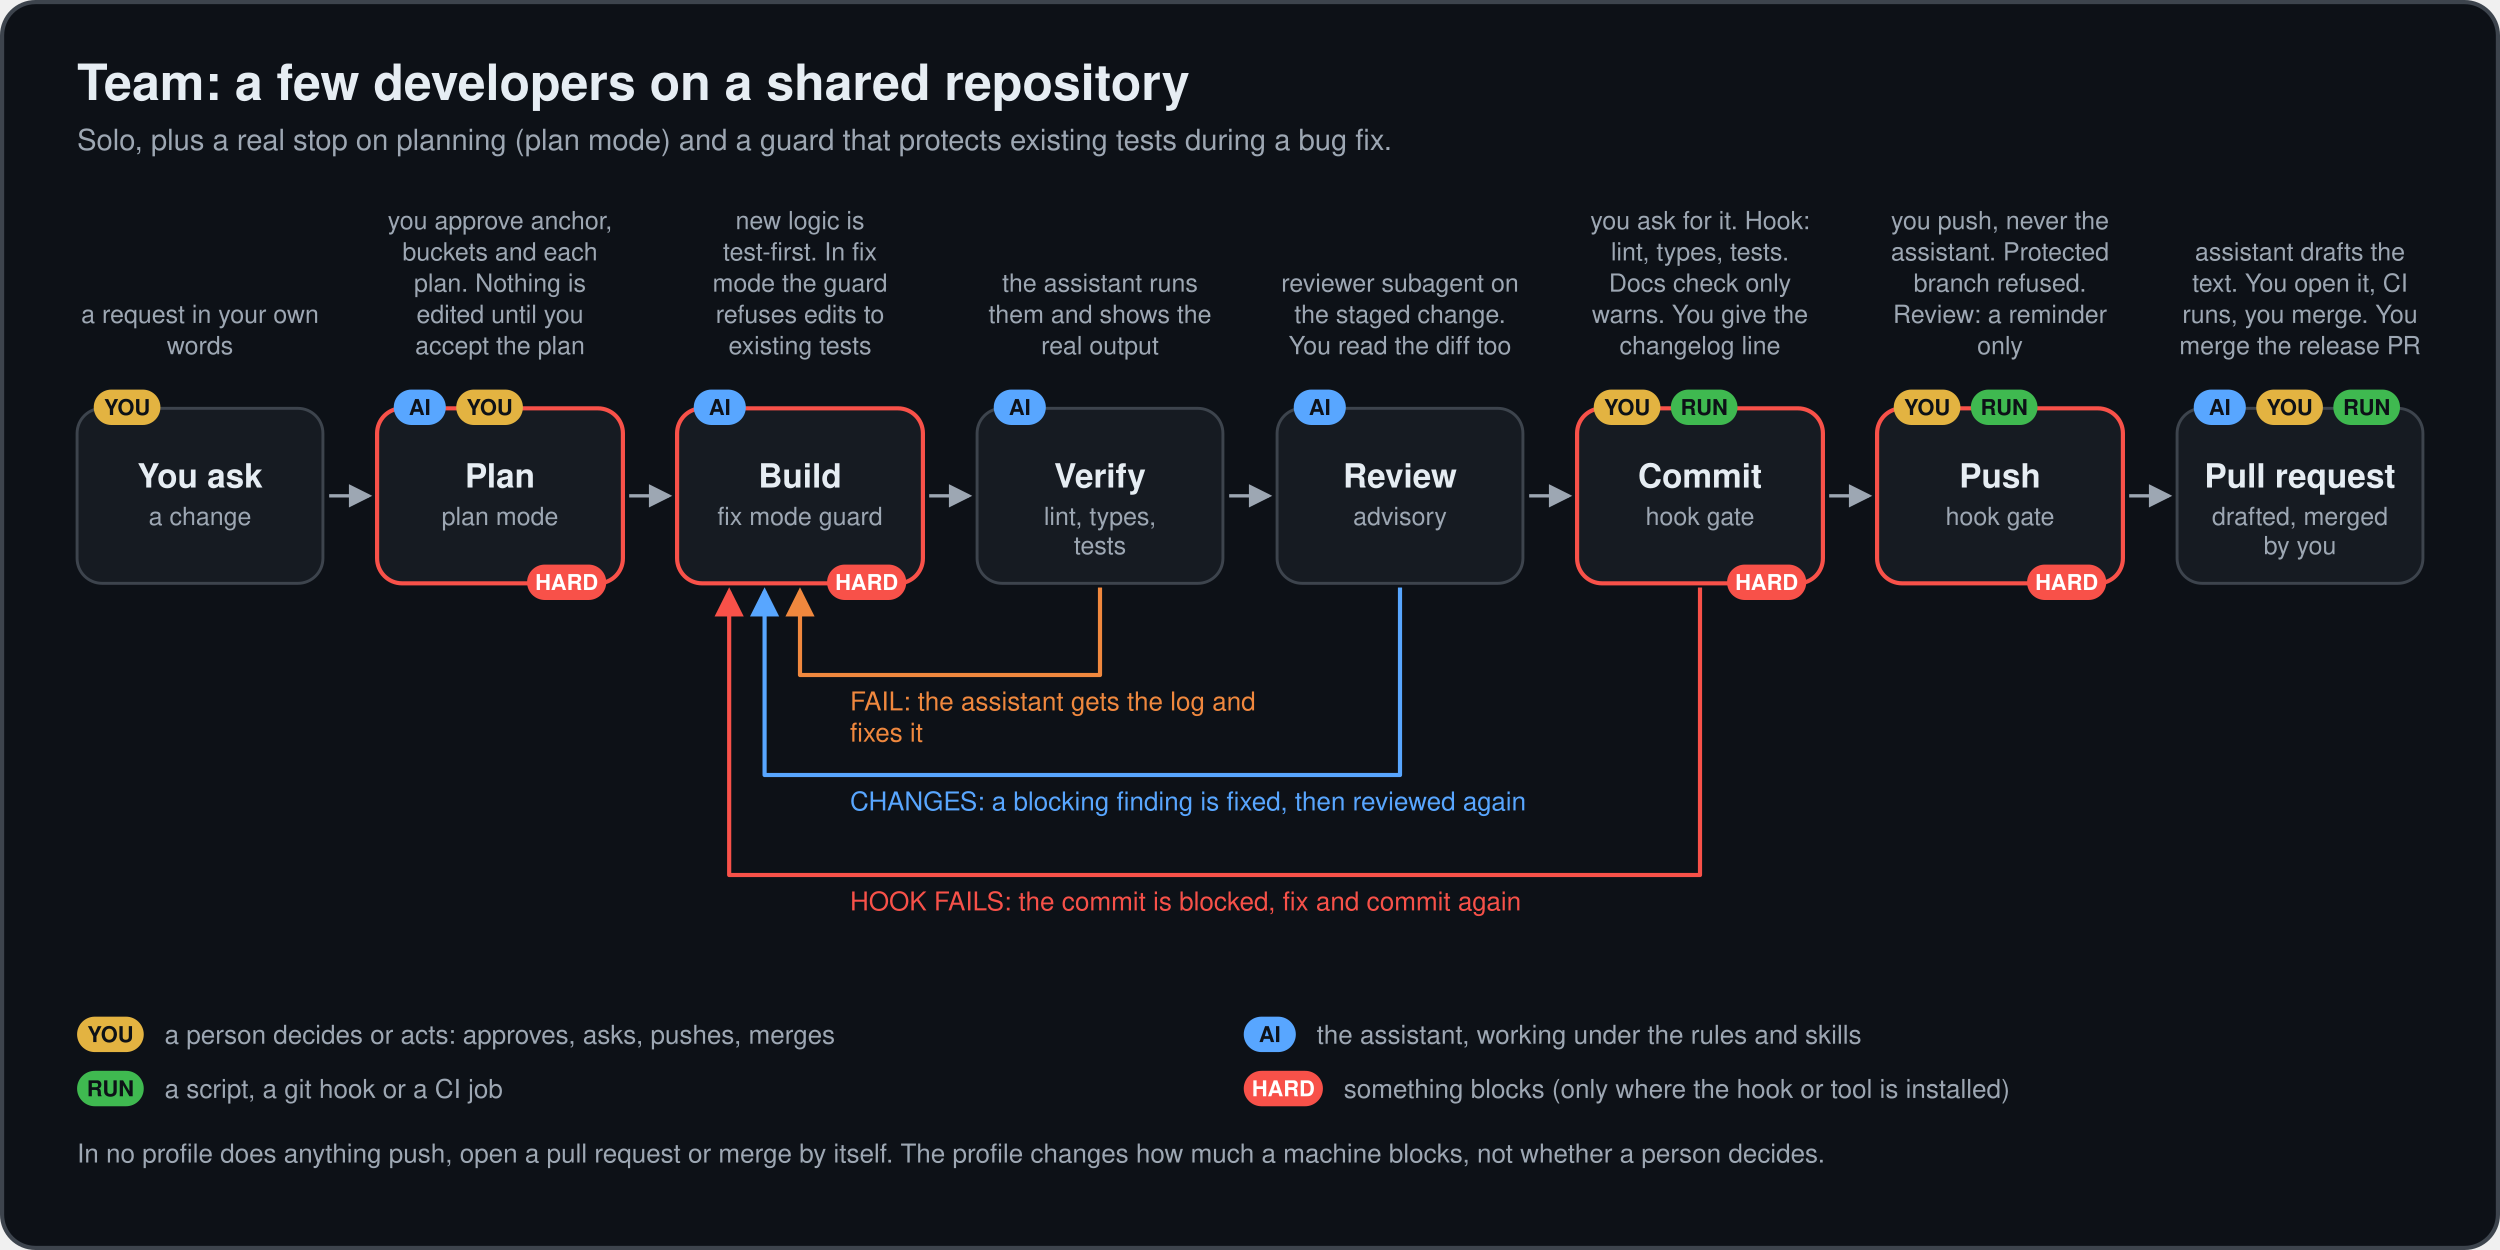
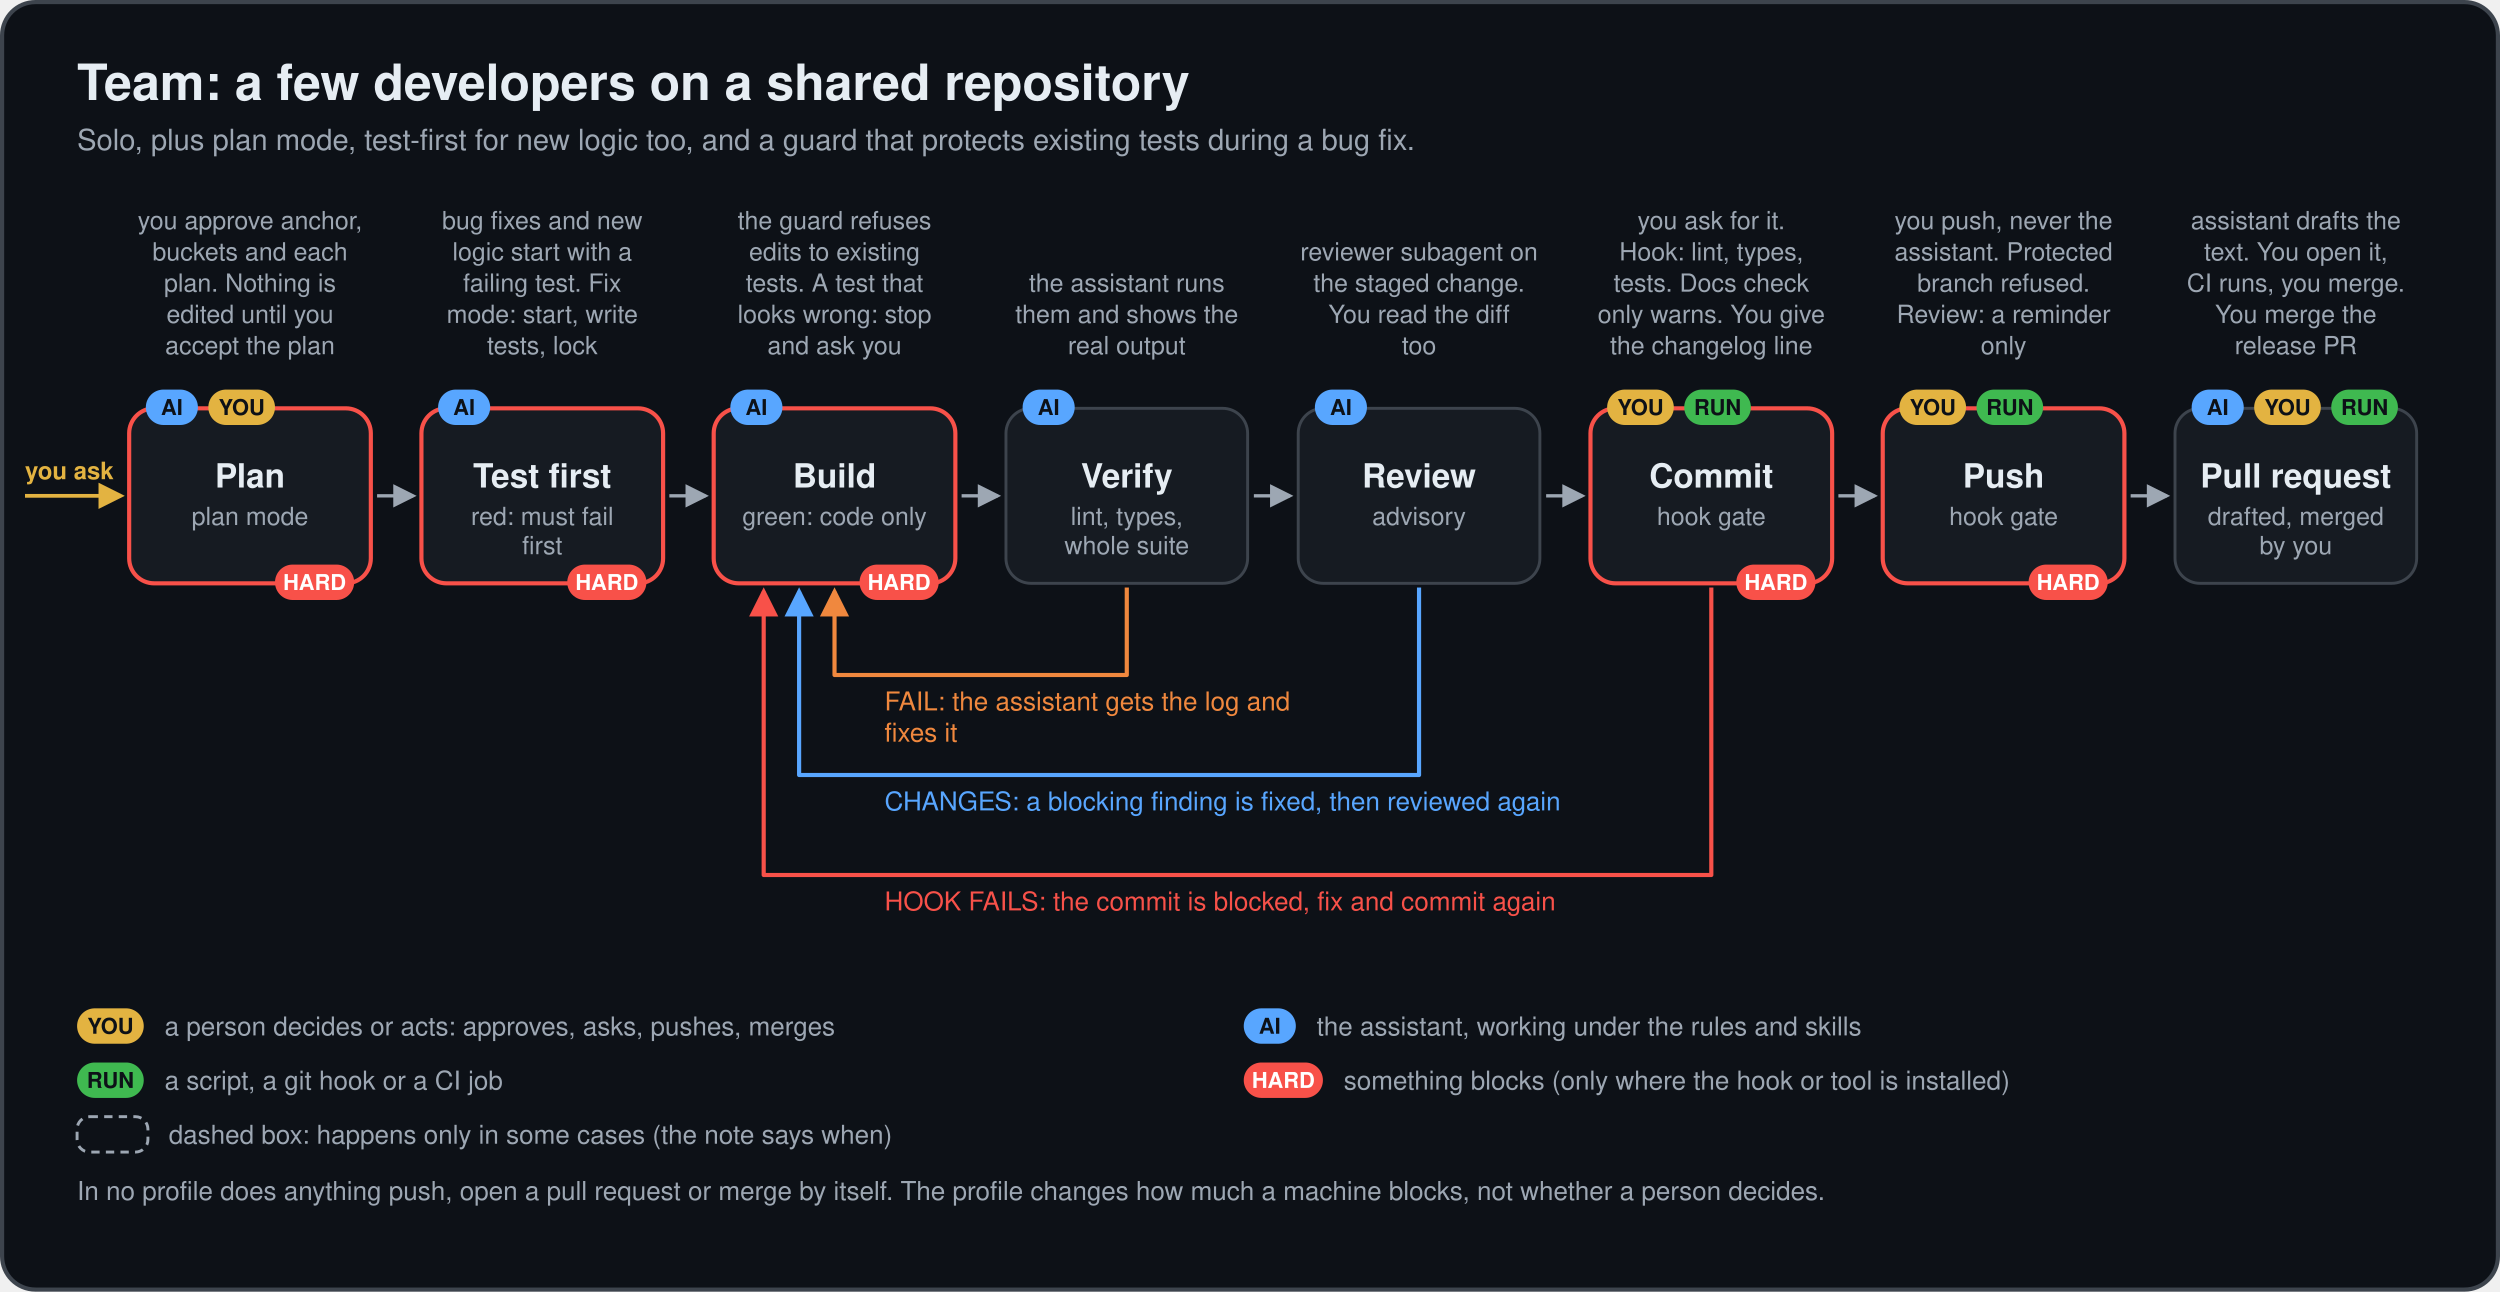
- <svg xmlns="http://www.w3.org/2000/svg" viewBox="0 0 1200 600" width="1200" height="600" role="img" aria-label="Team workflow: plan mode, fix-mode test guard, review, commit and push gates, with who acts and where something blocks" font-family="'Segoe UI', -apple-system, BlinkMacSystemFont, Helvetica, Arial, sans-serif">
+ <svg xmlns="http://www.w3.org/2000/svg" viewBox="0 0 1200 620" width="1200" height="620" role="img" aria-label="Team workflow: plan mode, test first, build with the fix-mode guard, verify, review, commit, push and pull request, with who acts and where something blocks" font-family="'Segoe UI', -apple-system, BlinkMacSystemFont, Helvetica, Arial, sans-serif">
  <defs>
    <marker id="arrow" viewBox="0 0 10 10" refX="8.5" refY="5" markerWidth="7" markerHeight="7" orient="auto-start-reverse">
      <path d="M 0 0 L 10 5 L 0 10 z" fill="#9da7b3" />
+     </marker>
+     <marker id="arrow-entry" viewBox="0 0 10 10" refX="8.5" refY="5" markerWidth="7" markerHeight="7" orient="auto-start-reverse">
+       <path d="M 0 0 L 10 5 L 0 10 z" fill="#e3b341" />
    </marker>
    <marker id="arrow-fail" viewBox="0 0 10 10" refX="8.5" refY="5" markerWidth="7" markerHeight="7" orient="auto-start-reverse">
      <path d="M 0 0 L 10 5 L 0 10 z" fill="#f0883e" />
    </marker>
    <marker id="arrow-changes" viewBox="0 0 10 10" refX="8.5" refY="5" markerWidth="7" markerHeight="7" orient="auto-start-reverse">
      <path d="M 0 0 L 10 5 L 0 10 z" fill="#58a6ff" />
    </marker>
    <marker id="arrow-hook" viewBox="0 0 10 10" refX="8.5" refY="5" markerWidth="7" markerHeight="7" orient="auto-start-reverse">
      <path d="M 0 0 L 10 5 L 0 10 z" fill="#f85149" />
    </marker>
  </defs>
-   <rect x="1" y="1" width="1198" height="598" rx="16" fill="#0d1117" stroke="#3d444d" stroke-width="2" />
+   <rect x="1" y="1" width="1198" height="618" rx="16" fill="#0d1117" stroke="#3d444d" stroke-width="2" />
  <text x="37" y="48" font-size="24" font-weight="700" fill="#e6edf3">Team: a few developers on a shared repository</text>
-   <text x="37" y="72" font-size="14" fill="#9da7b3">Solo, plus a real stop on planning (plan mode) and a guard that protects existing tests during a bug fix.</text>
-   <text x="96" y="155" text-anchor="middle" font-size="12" fill="#9da7b3">a request in your own</text>
-   <text x="96" y="170" text-anchor="middle" font-size="12" fill="#9da7b3">words</text>
-   <rect x="37" y="196" width="118" height="84" rx="12" fill="#161b22" stroke="#3d444d" stroke-width="1.4" />
-   <text x="96" y="234" text-anchor="middle" font-size="16" font-weight="700" fill="#e6edf3">You ask</text>
-   <text x="96" y="252" text-anchor="middle" font-size="12" fill="#9da7b3">a change</text>
-   <rect x="45" y="187" width="32" height="17" rx="8.5" fill="#e3b341" />
-   <text x="61" y="199.2" text-anchor="middle" font-size="10.5" font-weight="700" fill="#0d1117">YOU</text>
-   <line x1="158" y1="238" x2="177" y2="238" stroke="#9da7b3" stroke-width="1.6" marker-end="url(#arrow)" />
-   <text x="240" y="110" text-anchor="middle" font-size="12" fill="#9da7b3">you approve anchor,</text>
-   <text x="240" y="125" text-anchor="middle" font-size="12" fill="#9da7b3">buckets and each</text>
-   <text x="240" y="140" text-anchor="middle" font-size="12" fill="#9da7b3">plan. Nothing is</text>
-   <text x="240" y="155" text-anchor="middle" font-size="12" fill="#9da7b3">edited until you</text>
-   <text x="240" y="170" text-anchor="middle" font-size="12" fill="#9da7b3">accept the plan</text>
-   <rect x="181" y="196" width="118" height="84" rx="12" fill="#161b22" stroke="#f85149" stroke-width="2" />
-   <text x="240" y="234" text-anchor="middle" font-size="16" font-weight="700" fill="#e6edf3">Plan</text>
-   <text x="240" y="252" text-anchor="middle" font-size="12" fill="#9da7b3">plan mode</text>
-   <rect x="189" y="187" width="25" height="17" rx="8.5" fill="#58a6ff" />
-   <text x="201.5" y="199.2" text-anchor="middle" font-size="10.5" font-weight="700" fill="#0d1117">AI</text>
-   <rect x="219" y="187" width="32" height="17" rx="8.5" fill="#e3b341" />
-   <text x="235" y="199.2" text-anchor="middle" font-size="10.5" font-weight="700" fill="#0d1117">YOU</text>
-   <rect x="253" y="271" width="38" height="17" rx="8.5" fill="#f85149" />
-   <text x="272" y="283.2" text-anchor="middle" font-size="10.5" font-weight="700" fill="#ffffff">HARD</text>
-   <line x1="302" y1="238" x2="321" y2="238" stroke="#9da7b3" stroke-width="1.6" marker-end="url(#arrow)" />
-   <text x="384" y="110" text-anchor="middle" font-size="12" fill="#9da7b3">new logic is</text>
-   <text x="384" y="125" text-anchor="middle" font-size="12" fill="#9da7b3">test-first. In fix</text>
-   <text x="384" y="140" text-anchor="middle" font-size="12" fill="#9da7b3">mode the guard</text>
-   <text x="384" y="155" text-anchor="middle" font-size="12" fill="#9da7b3">refuses edits to</text>
-   <text x="384" y="170" text-anchor="middle" font-size="12" fill="#9da7b3">existing tests</text>
-   <rect x="325" y="196" width="118" height="84" rx="12" fill="#161b22" stroke="#f85149" stroke-width="2" />
-   <text x="384" y="234" text-anchor="middle" font-size="16" font-weight="700" fill="#e6edf3">Build</text>
-   <text x="384" y="252" text-anchor="middle" font-size="12" fill="#9da7b3">fix mode guard</text>
-   <rect x="333" y="187" width="25" height="17" rx="8.5" fill="#58a6ff" />
-   <text x="345.5" y="199.2" text-anchor="middle" font-size="10.5" font-weight="700" fill="#0d1117">AI</text>
-   <rect x="397" y="271" width="38" height="17" rx="8.5" fill="#f85149" />
-   <text x="416" y="283.2" text-anchor="middle" font-size="10.5" font-weight="700" fill="#ffffff">HARD</text>
-   <line x1="446" y1="238" x2="465" y2="238" stroke="#9da7b3" stroke-width="1.6" marker-end="url(#arrow)" />
-   <text x="528" y="140" text-anchor="middle" font-size="12" fill="#9da7b3">the assistant runs</text>
-   <text x="528" y="155" text-anchor="middle" font-size="12" fill="#9da7b3">them and shows the</text>
-   <text x="528" y="170" text-anchor="middle" font-size="12" fill="#9da7b3">real output</text>
-   <rect x="469" y="196" width="118" height="84" rx="12" fill="#161b22" stroke="#3d444d" stroke-width="1.4" />
-   <text x="528" y="234" text-anchor="middle" font-size="16" font-weight="700" fill="#e6edf3">Verify</text>
-   <text x="528" y="252" text-anchor="middle" font-size="12" fill="#9da7b3">lint, types,</text>
-   <text x="528" y="266" text-anchor="middle" font-size="12" fill="#9da7b3">tests</text>
-   <rect x="477" y="187" width="25" height="17" rx="8.5" fill="#58a6ff" />
-   <text x="489.5" y="199.2" text-anchor="middle" font-size="10.5" font-weight="700" fill="#0d1117">AI</text>
-   <line x1="590" y1="238" x2="609" y2="238" stroke="#9da7b3" stroke-width="1.6" marker-end="url(#arrow)" />
-   <text x="672" y="140" text-anchor="middle" font-size="12" fill="#9da7b3">reviewer subagent on</text>
-   <text x="672" y="155" text-anchor="middle" font-size="12" fill="#9da7b3">the staged change.</text>
-   <text x="672" y="170" text-anchor="middle" font-size="12" fill="#9da7b3">You read the diff too</text>
-   <rect x="613" y="196" width="118" height="84" rx="12" fill="#161b22" stroke="#3d444d" stroke-width="1.4" />
-   <text x="672" y="234" text-anchor="middle" font-size="16" font-weight="700" fill="#e6edf3">Review</text>
-   <text x="672" y="252" text-anchor="middle" font-size="12" fill="#9da7b3">advisory</text>
-   <rect x="621" y="187" width="25" height="17" rx="8.5" fill="#58a6ff" />
-   <text x="633.5" y="199.2" text-anchor="middle" font-size="10.5" font-weight="700" fill="#0d1117">AI</text>
-   <line x1="734" y1="238" x2="753" y2="238" stroke="#9da7b3" stroke-width="1.6" marker-end="url(#arrow)" />
-   <text x="816" y="110" text-anchor="middle" font-size="12" fill="#9da7b3">you ask for it. Hook:</text>
-   <text x="816" y="125" text-anchor="middle" font-size="12" fill="#9da7b3">lint, types, tests.</text>
-   <text x="816" y="140" text-anchor="middle" font-size="12" fill="#9da7b3">Docs check only</text>
-   <text x="816" y="155" text-anchor="middle" font-size="12" fill="#9da7b3">warns. You give the</text>
-   <text x="816" y="170" text-anchor="middle" font-size="12" fill="#9da7b3">changelog line</text>
-   <rect x="757" y="196" width="118" height="84" rx="12" fill="#161b22" stroke="#f85149" stroke-width="2" />
-   <text x="816" y="234" text-anchor="middle" font-size="16" font-weight="700" fill="#e6edf3">Commit</text>
-   <text x="816" y="252" text-anchor="middle" font-size="12" fill="#9da7b3">hook gate</text>
-   <rect x="765" y="187" width="32" height="17" rx="8.5" fill="#e3b341" />
-   <text x="781" y="199.2" text-anchor="middle" font-size="10.5" font-weight="700" fill="#0d1117">YOU</text>
-   <rect x="802" y="187" width="32" height="17" rx="8.5" fill="#3fb950" />
-   <text x="818" y="199.2" text-anchor="middle" font-size="10.5" font-weight="700" fill="#0d1117">RUN</text>
-   <rect x="829" y="271" width="38" height="17" rx="8.5" fill="#f85149" />
-   <text x="848" y="283.2" text-anchor="middle" font-size="10.5" font-weight="700" fill="#ffffff">HARD</text>
-   <line x1="878" y1="238" x2="897" y2="238" stroke="#9da7b3" stroke-width="1.6" marker-end="url(#arrow)" />
-   <text x="960" y="110" text-anchor="middle" font-size="12" fill="#9da7b3">you push, never the</text>
-   <text x="960" y="125" text-anchor="middle" font-size="12" fill="#9da7b3">assistant. Protected</text>
-   <text x="960" y="140" text-anchor="middle" font-size="12" fill="#9da7b3">branch refused.</text>
-   <text x="960" y="155" text-anchor="middle" font-size="12" fill="#9da7b3">Review: a reminder</text>
-   <text x="960" y="170" text-anchor="middle" font-size="12" fill="#9da7b3">only</text>
-   <rect x="901" y="196" width="118" height="84" rx="12" fill="#161b22" stroke="#f85149" stroke-width="2" />
-   <text x="960" y="234" text-anchor="middle" font-size="16" font-weight="700" fill="#e6edf3">Push</text>
-   <text x="960" y="252" text-anchor="middle" font-size="12" fill="#9da7b3">hook gate</text>
-   <rect x="909" y="187" width="32" height="17" rx="8.5" fill="#e3b341" />
-   <text x="925" y="199.2" text-anchor="middle" font-size="10.5" font-weight="700" fill="#0d1117">YOU</text>
-   <rect x="946" y="187" width="32" height="17" rx="8.5" fill="#3fb950" />
-   <text x="962" y="199.2" text-anchor="middle" font-size="10.5" font-weight="700" fill="#0d1117">RUN</text>
-   <rect x="973" y="271" width="38" height="17" rx="8.5" fill="#f85149" />
-   <text x="992" y="283.2" text-anchor="middle" font-size="10.5" font-weight="700" fill="#ffffff">HARD</text>
-   <line x1="1022" y1="238" x2="1041" y2="238" stroke="#9da7b3" stroke-width="1.6" marker-end="url(#arrow)" />
-   <text x="1104" y="125" text-anchor="middle" font-size="12" fill="#9da7b3">assistant drafts the</text>
-   <text x="1104" y="140" text-anchor="middle" font-size="12" fill="#9da7b3">text. You open it, CI</text>
-   <text x="1104" y="155" text-anchor="middle" font-size="12" fill="#9da7b3">runs, you merge. You</text>
-   <text x="1104" y="170" text-anchor="middle" font-size="12" fill="#9da7b3">merge the release PR</text>
-   <rect x="1045" y="196" width="118" height="84" rx="12" fill="#161b22" stroke="#3d444d" stroke-width="1.4" />
-   <text x="1104" y="234" text-anchor="middle" font-size="16" font-weight="700" fill="#e6edf3">Pull request</text>
-   <text x="1104" y="252" text-anchor="middle" font-size="12" fill="#9da7b3">drafted, merged</text>
-   <text x="1104" y="266" text-anchor="middle" font-size="12" fill="#9da7b3">by you</text>
-   <rect x="1053" y="187" width="25" height="17" rx="8.5" fill="#58a6ff" />
-   <text x="1065.5" y="199.2" text-anchor="middle" font-size="10.5" font-weight="700" fill="#0d1117">AI</text>
-   <rect x="1083" y="187" width="32" height="17" rx="8.5" fill="#e3b341" />
-   <text x="1099" y="199.2" text-anchor="middle" font-size="10.5" font-weight="700" fill="#0d1117">YOU</text>
-   <rect x="1120" y="187" width="32" height="17" rx="8.5" fill="#3fb950" />
-   <text x="1136" y="199.2" text-anchor="middle" font-size="10.5" font-weight="700" fill="#0d1117">RUN</text>
-   <path d="M 528 282 V 324 H 384 V 284" fill="none" stroke="#f0883e" stroke-width="2" stroke-linejoin="round" marker-end="url(#arrow-fail)" />
-   <text x="408" y="341" font-size="12.5" fill="#f0883e">FAIL: the assistant gets the log and</text>
-   <text x="408" y="356" font-size="12.5" fill="#f0883e">fixes it</text>
-   <path d="M 672 282 V 372 H 367 V 284" fill="none" stroke="#58a6ff" stroke-width="2" stroke-linejoin="round" marker-end="url(#arrow-changes)" />
-   <text x="408" y="389" font-size="12.5" fill="#58a6ff">CHANGES: a blocking finding is fixed, then reviewed again</text>
-   <path d="M 816 282 V 420 H 350 V 284" fill="none" stroke="#f85149" stroke-width="2" stroke-linejoin="round" marker-end="url(#arrow-hook)" />
-   <text x="408" y="437" font-size="12.5" fill="#f85149">HOOK FAILS: the commit is blocked, fix and commit again</text>
-   <rect x="37" y="488" width="32" height="17" rx="8.5" fill="#e3b341" />
-   <text x="53" y="500.2" text-anchor="middle" font-size="10.5" font-weight="700" fill="#0d1117">YOU</text>
-   <text x="79" y="501" font-size="12.5" fill="#9da7b3">a person decides or acts: approves, asks, pushes, merges</text>
-   <rect x="597" y="488" width="25" height="17" rx="8.5" fill="#58a6ff" />
-   <text x="609.5" y="500.2" text-anchor="middle" font-size="10.5" font-weight="700" fill="#0d1117">AI</text>
-   <text x="632" y="501" font-size="12.5" fill="#9da7b3">the assistant, working under the rules and skills</text>
-   <rect x="37" y="514" width="32" height="17" rx="8.5" fill="#3fb950" />
-   <text x="53" y="526.2" text-anchor="middle" font-size="10.5" font-weight="700" fill="#0d1117">RUN</text>
-   <text x="79" y="527" font-size="12.5" fill="#9da7b3">a script, a git hook or a CI job</text>
-   <rect x="597" y="514" width="38" height="17" rx="8.5" fill="#f85149" />
-   <text x="616" y="526.2" text-anchor="middle" font-size="10.5" font-weight="700" fill="#ffffff">HARD</text>
-   <text x="645" y="527" font-size="12.5" fill="#9da7b3">something blocks (only where the hook or tool is installed)</text>
-   <text x="37" y="558" font-size="12.5" fill="#9da7b3">In no profile does anything push, open a pull request or merge by itself. The profile changes how much a machine blocks, not whether a person decides.</text>
+   <text x="37" y="72" font-size="14" fill="#9da7b3">Solo, plus plan mode, test-first for new logic too, and a guard that protects existing tests during a bug fix.</text>
+   <line x1="12" y1="238" x2="58" y2="238" stroke="#e3b341" stroke-width="1.8" marker-end="url(#arrow-entry)" />
+   <text x="12" y="230" font-size="11.5" font-weight="700" fill="#e3b341">you ask</text>
+   <text x="120" y="110" text-anchor="middle" font-size="12" fill="#9da7b3">you approve anchor,</text>
+   <text x="120" y="125" text-anchor="middle" font-size="12" fill="#9da7b3">buckets and each</text>
+   <text x="120" y="140" text-anchor="middle" font-size="12" fill="#9da7b3">plan. Nothing is</text>
+   <text x="120" y="155" text-anchor="middle" font-size="12" fill="#9da7b3">edited until you</text>
+   <text x="120" y="170" text-anchor="middle" font-size="12" fill="#9da7b3">accept the plan</text>
+   <rect x="62" y="196" width="116" height="84" rx="12" fill="#161b22" stroke="#f85149" stroke-width="2" />
+   <text x="120" y="234" text-anchor="middle" font-size="16" font-weight="700" fill="#e6edf3">Plan</text>
+   <text x="120" y="252" text-anchor="middle" font-size="12" fill="#9da7b3">plan mode</text>
+   <rect x="70" y="187" width="25" height="17" rx="8.5" fill="#58a6ff" />
+   <text x="82.5" y="199.2" text-anchor="middle" font-size="10.5" font-weight="700" fill="#0d1117">AI</text>
+   <rect x="100" y="187" width="32" height="17" rx="8.5" fill="#e3b341" />
+   <text x="116" y="199.2" text-anchor="middle" font-size="10.5" font-weight="700" fill="#0d1117">YOU</text>
+   <rect x="132" y="271" width="38" height="17" rx="8.5" fill="#f85149" />
+   <text x="151" y="283.2" text-anchor="middle" font-size="10.5" font-weight="700" fill="#ffffff">HARD</text>
+   <line x1="181" y1="238" x2="198.286" y2="238" stroke="#9da7b3" stroke-width="1.6" marker-end="url(#arrow)" />
+   <text x="260.286" y="110" text-anchor="middle" font-size="12" fill="#9da7b3">bug fixes and new</text>
+   <text x="260.286" y="125" text-anchor="middle" font-size="12" fill="#9da7b3">logic start with a</text>
+   <text x="260.286" y="140" text-anchor="middle" font-size="12" fill="#9da7b3">failing test. Fix</text>
+   <text x="260.286" y="155" text-anchor="middle" font-size="12" fill="#9da7b3">mode: start, write</text>
+   <text x="260.286" y="170" text-anchor="middle" font-size="12" fill="#9da7b3">tests, lock</text>
+   <rect x="202.286" y="196" width="116" height="84" rx="12" fill="#161b22" stroke="#f85149" stroke-width="2" />
+   <text x="260.286" y="234" text-anchor="middle" font-size="16" font-weight="700" fill="#e6edf3">Test first</text>
+   <text x="260.286" y="252" text-anchor="middle" font-size="12" fill="#9da7b3">red: must fail</text>
+   <text x="260.286" y="266" text-anchor="middle" font-size="12" fill="#9da7b3">first</text>
+   <rect x="210.286" y="187" width="25" height="17" rx="8.5" fill="#58a6ff" />
+   <text x="222.786" y="199.2" text-anchor="middle" font-size="10.5" font-weight="700" fill="#0d1117">AI</text>
+   <rect x="272.286" y="271" width="38" height="17" rx="8.5" fill="#f85149" />
+   <text x="291.286" y="283.2" text-anchor="middle" font-size="10.5" font-weight="700" fill="#ffffff">HARD</text>
+   <line x1="321.286" y1="238" x2="338.571" y2="238" stroke="#9da7b3" stroke-width="1.6" marker-end="url(#arrow)" />
+   <text x="400.571" y="110" text-anchor="middle" font-size="12" fill="#9da7b3">the guard refuses</text>
+   <text x="400.571" y="125" text-anchor="middle" font-size="12" fill="#9da7b3">edits to existing</text>
+   <text x="400.571" y="140" text-anchor="middle" font-size="12" fill="#9da7b3">tests. A test that</text>
+   <text x="400.571" y="155" text-anchor="middle" font-size="12" fill="#9da7b3">looks wrong: stop</text>
+   <text x="400.571" y="170" text-anchor="middle" font-size="12" fill="#9da7b3">and ask you</text>
+   <rect x="342.571" y="196" width="116" height="84" rx="12" fill="#161b22" stroke="#f85149" stroke-width="2" />
+   <text x="400.571" y="234" text-anchor="middle" font-size="16" font-weight="700" fill="#e6edf3">Build</text>
+   <text x="400.571" y="252" text-anchor="middle" font-size="12" fill="#9da7b3">green: code only</text>
+   <rect x="350.571" y="187" width="25" height="17" rx="8.5" fill="#58a6ff" />
+   <text x="363.071" y="199.2" text-anchor="middle" font-size="10.5" font-weight="700" fill="#0d1117">AI</text>
+   <rect x="412.571" y="271" width="38" height="17" rx="8.5" fill="#f85149" />
+   <text x="431.571" y="283.2" text-anchor="middle" font-size="10.5" font-weight="700" fill="#ffffff">HARD</text>
+   <line x1="461.571" y1="238" x2="478.857" y2="238" stroke="#9da7b3" stroke-width="1.6" marker-end="url(#arrow)" />
+   <text x="540.857" y="140" text-anchor="middle" font-size="12" fill="#9da7b3">the assistant runs</text>
+   <text x="540.857" y="155" text-anchor="middle" font-size="12" fill="#9da7b3">them and shows the</text>
+   <text x="540.857" y="170" text-anchor="middle" font-size="12" fill="#9da7b3">real output</text>
+   <rect x="482.857" y="196" width="116" height="84" rx="12" fill="#161b22" stroke="#3d444d" stroke-width="1.4" />
+   <text x="540.857" y="234" text-anchor="middle" font-size="16" font-weight="700" fill="#e6edf3">Verify</text>
+   <text x="540.857" y="252" text-anchor="middle" font-size="12" fill="#9da7b3">lint, types,</text>
+   <text x="540.857" y="266" text-anchor="middle" font-size="12" fill="#9da7b3">whole suite</text>
+   <rect x="490.857" y="187" width="25" height="17" rx="8.5" fill="#58a6ff" />
+   <text x="503.357" y="199.2" text-anchor="middle" font-size="10.5" font-weight="700" fill="#0d1117">AI</text>
+   <line x1="601.857" y1="238" x2="619.143" y2="238" stroke="#9da7b3" stroke-width="1.6" marker-end="url(#arrow)" />
+   <text x="681.143" y="125" text-anchor="middle" font-size="12" fill="#9da7b3">reviewer subagent on</text>
+   <text x="681.143" y="140" text-anchor="middle" font-size="12" fill="#9da7b3">the staged change.</text>
+   <text x="681.143" y="155" text-anchor="middle" font-size="12" fill="#9da7b3">You read the diff</text>
+   <text x="681.143" y="170" text-anchor="middle" font-size="12" fill="#9da7b3">too</text>
+   <rect x="623.143" y="196" width="116" height="84" rx="12" fill="#161b22" stroke="#3d444d" stroke-width="1.4" />
+   <text x="681.143" y="234" text-anchor="middle" font-size="16" font-weight="700" fill="#e6edf3">Review</text>
+   <text x="681.143" y="252" text-anchor="middle" font-size="12" fill="#9da7b3">advisory</text>
+   <rect x="631.143" y="187" width="25" height="17" rx="8.5" fill="#58a6ff" />
+   <text x="643.643" y="199.2" text-anchor="middle" font-size="10.5" font-weight="700" fill="#0d1117">AI</text>
+   <line x1="742.143" y1="238" x2="759.429" y2="238" stroke="#9da7b3" stroke-width="1.6" marker-end="url(#arrow)" />
+   <text x="821.429" y="110" text-anchor="middle" font-size="12" fill="#9da7b3">you ask for it.</text>
+   <text x="821.429" y="125" text-anchor="middle" font-size="12" fill="#9da7b3">Hook: lint, types,</text>
+   <text x="821.429" y="140" text-anchor="middle" font-size="12" fill="#9da7b3">tests. Docs check</text>
+   <text x="821.429" y="155" text-anchor="middle" font-size="12" fill="#9da7b3">only warns. You give</text>
+   <text x="821.429" y="170" text-anchor="middle" font-size="12" fill="#9da7b3">the changelog line</text>
+   <rect x="763.429" y="196" width="116" height="84" rx="12" fill="#161b22" stroke="#f85149" stroke-width="2" />
+   <text x="821.429" y="234" text-anchor="middle" font-size="16" font-weight="700" fill="#e6edf3">Commit</text>
+   <text x="821.429" y="252" text-anchor="middle" font-size="12" fill="#9da7b3">hook gate</text>
+   <rect x="771.429" y="187" width="32" height="17" rx="8.5" fill="#e3b341" />
+   <text x="787.429" y="199.2" text-anchor="middle" font-size="10.5" font-weight="700" fill="#0d1117">YOU</text>
+   <rect x="808.429" y="187" width="32" height="17" rx="8.5" fill="#3fb950" />
+   <text x="824.429" y="199.2" text-anchor="middle" font-size="10.5" font-weight="700" fill="#0d1117">RUN</text>
+   <rect x="833.429" y="271" width="38" height="17" rx="8.5" fill="#f85149" />
+   <text x="852.429" y="283.2" text-anchor="middle" font-size="10.5" font-weight="700" fill="#ffffff">HARD</text>
+   <line x1="882.429" y1="238" x2="899.714" y2="238" stroke="#9da7b3" stroke-width="1.6" marker-end="url(#arrow)" />
+   <text x="961.714" y="110" text-anchor="middle" font-size="12" fill="#9da7b3">you push, never the</text>
+   <text x="961.714" y="125" text-anchor="middle" font-size="12" fill="#9da7b3">assistant. Protected</text>
+   <text x="961.714" y="140" text-anchor="middle" font-size="12" fill="#9da7b3">branch refused.</text>
+   <text x="961.714" y="155" text-anchor="middle" font-size="12" fill="#9da7b3">Review: a reminder</text>
+   <text x="961.714" y="170" text-anchor="middle" font-size="12" fill="#9da7b3">only</text>
+   <rect x="903.714" y="196" width="116" height="84" rx="12" fill="#161b22" stroke="#f85149" stroke-width="2" />
+   <text x="961.714" y="234" text-anchor="middle" font-size="16" font-weight="700" fill="#e6edf3">Push</text>
+   <text x="961.714" y="252" text-anchor="middle" font-size="12" fill="#9da7b3">hook gate</text>
+   <rect x="911.714" y="187" width="32" height="17" rx="8.5" fill="#e3b341" />
+   <text x="927.714" y="199.2" text-anchor="middle" font-size="10.5" font-weight="700" fill="#0d1117">YOU</text>
+   <rect x="948.714" y="187" width="32" height="17" rx="8.5" fill="#3fb950" />
+   <text x="964.714" y="199.2" text-anchor="middle" font-size="10.5" font-weight="700" fill="#0d1117">RUN</text>
+   <rect x="973.714" y="271" width="38" height="17" rx="8.5" fill="#f85149" />
+   <text x="992.714" y="283.2" text-anchor="middle" font-size="10.5" font-weight="700" fill="#ffffff">HARD</text>
+   <line x1="1022.714" y1="238" x2="1040" y2="238" stroke="#9da7b3" stroke-width="1.6" marker-end="url(#arrow)" />
+   <text x="1102" y="110" text-anchor="middle" font-size="12" fill="#9da7b3">assistant drafts the</text>
+   <text x="1102" y="125" text-anchor="middle" font-size="12" fill="#9da7b3">text. You open it,</text>
+   <text x="1102" y="140" text-anchor="middle" font-size="12" fill="#9da7b3">CI runs, you merge.</text>
+   <text x="1102" y="155" text-anchor="middle" font-size="12" fill="#9da7b3">You merge the</text>
+   <text x="1102" y="170" text-anchor="middle" font-size="12" fill="#9da7b3">release PR</text>
+   <rect x="1044" y="196" width="116" height="84" rx="12" fill="#161b22" stroke="#3d444d" stroke-width="1.4" />
+   <text x="1102" y="234" text-anchor="middle" font-size="16" font-weight="700" fill="#e6edf3">Pull request</text>
+   <text x="1102" y="252" text-anchor="middle" font-size="12" fill="#9da7b3">drafted, merged</text>
+   <text x="1102" y="266" text-anchor="middle" font-size="12" fill="#9da7b3">by you</text>
+   <rect x="1052" y="187" width="25" height="17" rx="8.5" fill="#58a6ff" />
+   <text x="1064.5" y="199.2" text-anchor="middle" font-size="10.5" font-weight="700" fill="#0d1117">AI</text>
+   <rect x="1082" y="187" width="32" height="17" rx="8.5" fill="#e3b341" />
+   <text x="1098" y="199.2" text-anchor="middle" font-size="10.5" font-weight="700" fill="#0d1117">YOU</text>
+   <rect x="1119" y="187" width="32" height="17" rx="8.5" fill="#3fb950" />
+   <text x="1135" y="199.2" text-anchor="middle" font-size="10.5" font-weight="700" fill="#0d1117">RUN</text>
+   <path d="M 540.857 282 V 324 H 400.571 V 284" fill="none" stroke="#f0883e" stroke-width="2" stroke-linejoin="round" marker-end="url(#arrow-fail)" />
+   <text x="424.571" y="341" font-size="12.5" fill="#f0883e">FAIL: the assistant gets the log and</text>
+   <text x="424.571" y="356" font-size="12.5" fill="#f0883e">fixes it</text>
+   <path d="M 681.143 282 V 372 H 383.571 V 284" fill="none" stroke="#58a6ff" stroke-width="2" stroke-linejoin="round" marker-end="url(#arrow-changes)" />
+   <text x="424.571" y="389" font-size="12.5" fill="#58a6ff">CHANGES: a blocking finding is fixed, then reviewed again</text>
+   <path d="M 821.429 282 V 420 H 366.571 V 284" fill="none" stroke="#f85149" stroke-width="2" stroke-linejoin="round" marker-end="url(#arrow-hook)" />
+   <text x="424.571" y="437" font-size="12.5" fill="#f85149">HOOK FAILS: the commit is blocked, fix and commit again</text>
+   <rect x="37" y="484" width="32" height="17" rx="8.5" fill="#e3b341" />
+   <text x="53" y="496.2" text-anchor="middle" font-size="10.5" font-weight="700" fill="#0d1117">YOU</text>
+   <text x="79" y="497" font-size="12.5" fill="#9da7b3">a person decides or acts: approves, asks, pushes, merges</text>
+   <rect x="597" y="484" width="25" height="17" rx="8.5" fill="#58a6ff" />
+   <text x="609.5" y="496.2" text-anchor="middle" font-size="10.5" font-weight="700" fill="#0d1117">AI</text>
+   <text x="632" y="497" font-size="12.5" fill="#9da7b3">the assistant, working under the rules and skills</text>
+   <rect x="37" y="510" width="32" height="17" rx="8.5" fill="#3fb950" />
+   <text x="53" y="522.2" text-anchor="middle" font-size="10.5" font-weight="700" fill="#0d1117">RUN</text>
+   <text x="79" y="523" font-size="12.5" fill="#9da7b3">a script, a git hook or a CI job</text>
+   <rect x="597" y="510" width="38" height="17" rx="8.5" fill="#f85149" />
+   <text x="616" y="522.2" text-anchor="middle" font-size="10.5" font-weight="700" fill="#ffffff">HARD</text>
+   <text x="645" y="523" font-size="12.5" fill="#9da7b3">something blocks (only where the hook or tool is installed)</text>
+   <rect x="37" y="536" width="34" height="17" rx="6" fill="none" stroke="#9da7b3" stroke-width="1.4" stroke-dasharray="4 3" />
+   <text x="81" y="549" font-size="12.5" fill="#9da7b3">dashed box: happens only in some cases (the note says when)</text>
+   <text x="37" y="576" font-size="12.5" fill="#9da7b3">In no profile does anything push, open a pull request or merge by itself. The profile changes how much a machine blocks, not whether a person decides.</text>
</svg>
